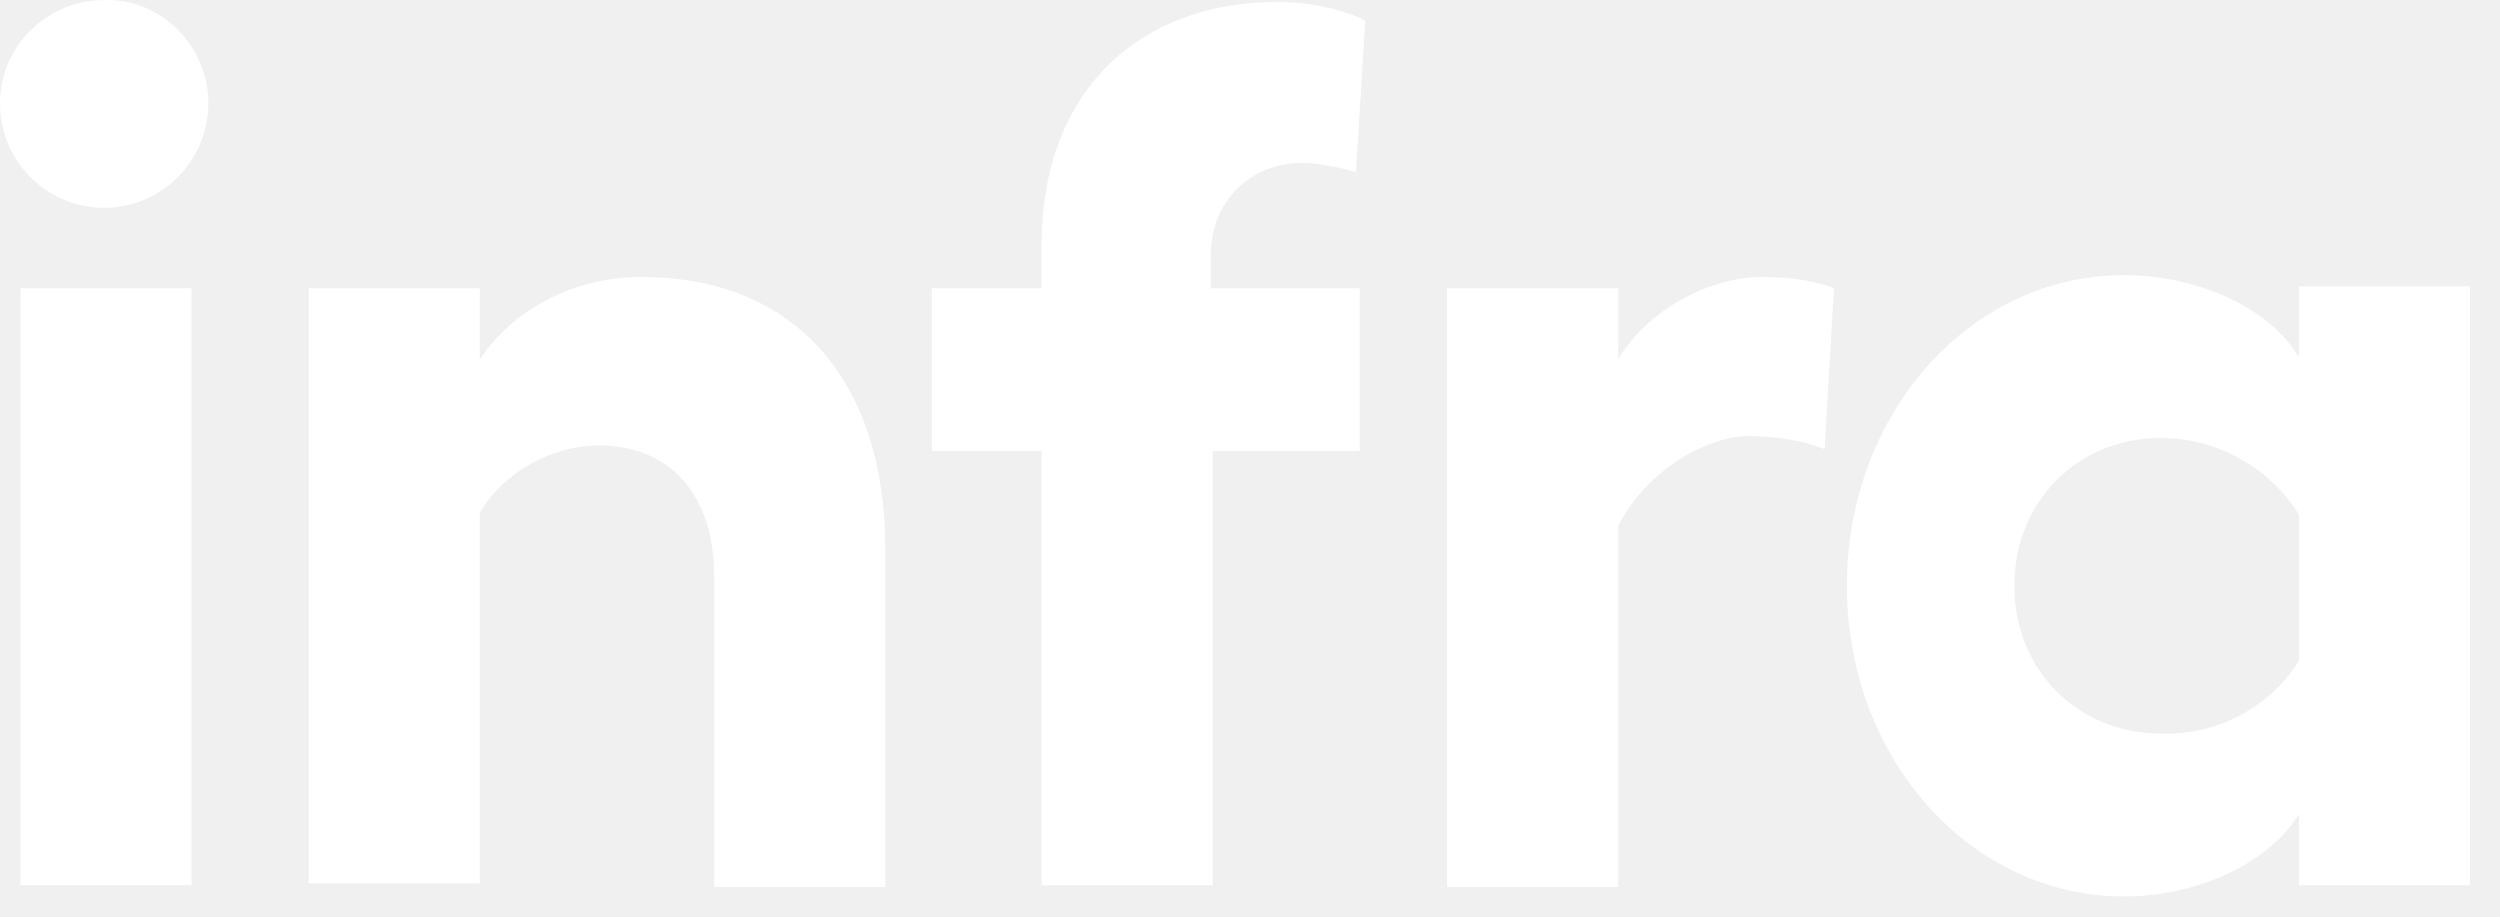
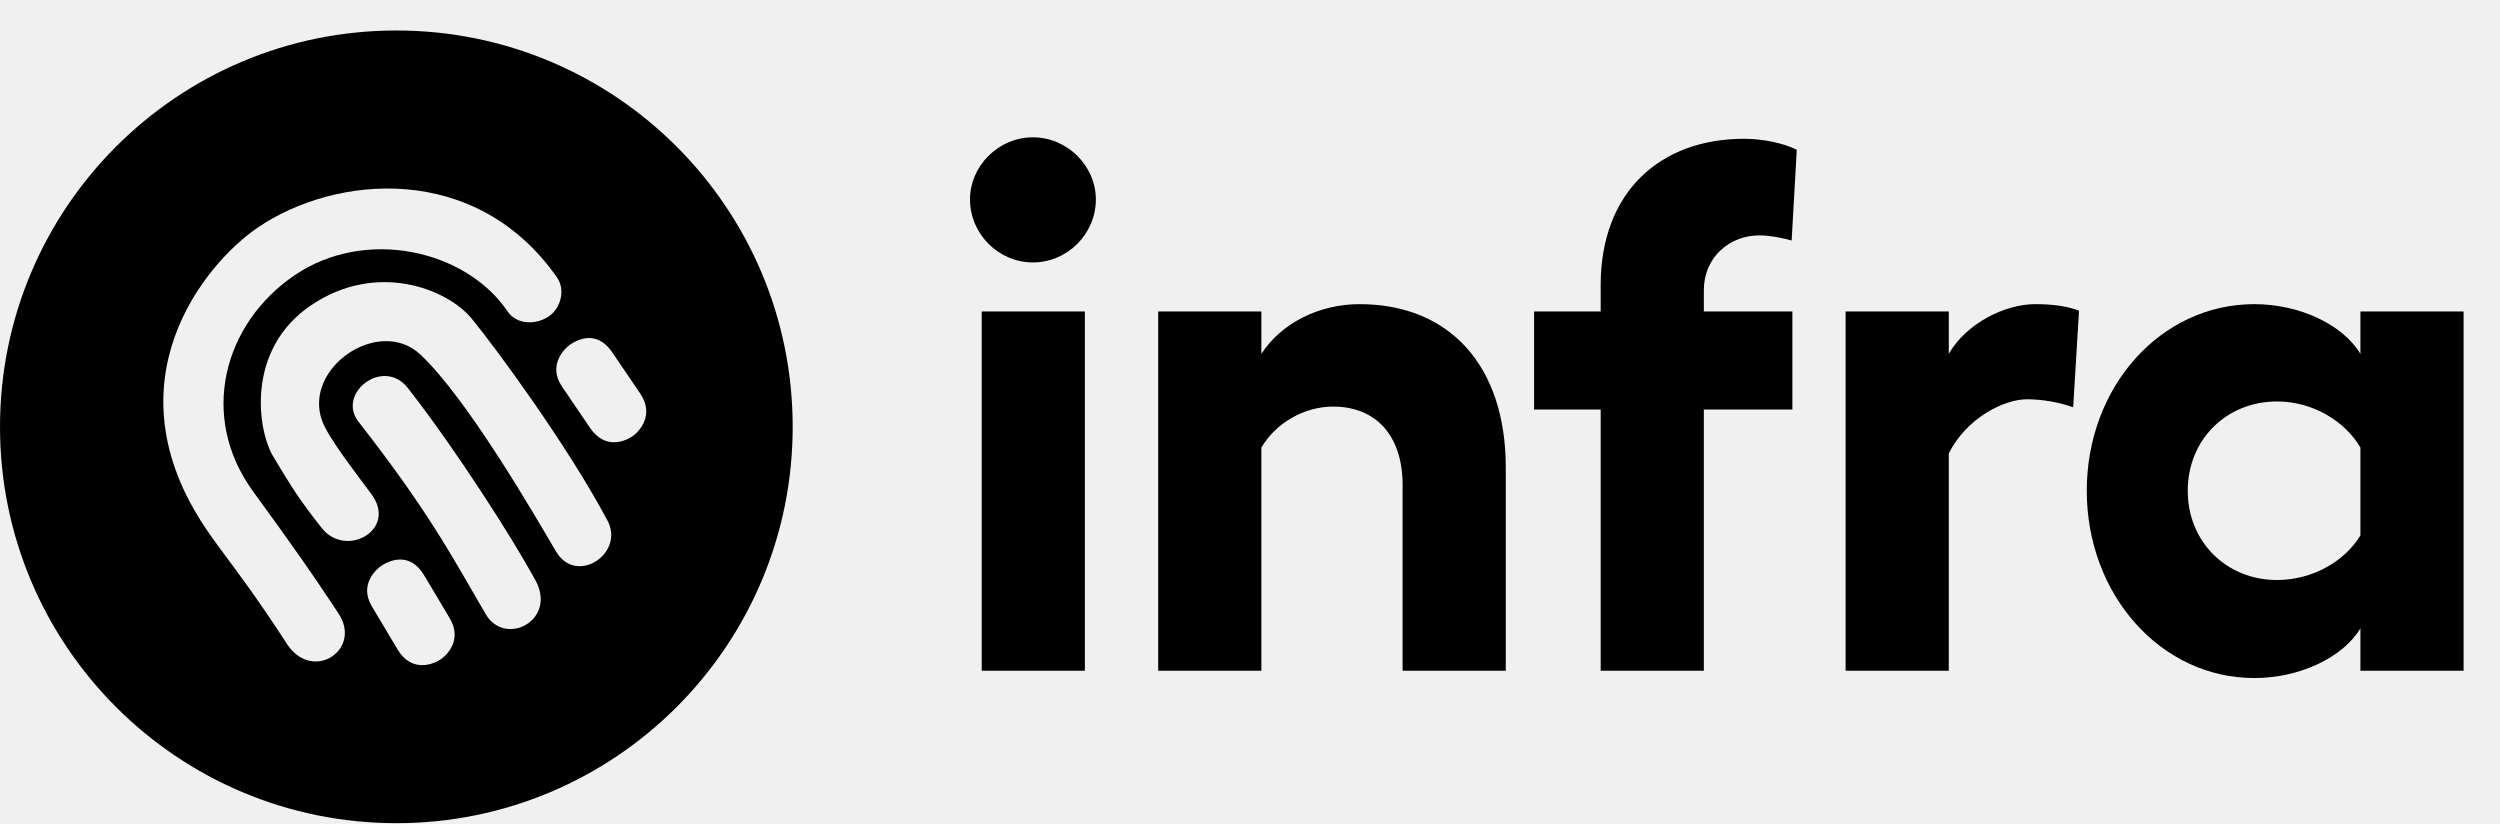
- <svg xmlns="http://www.w3.org/2000/svg" width="30" height="11" viewBox="0 0 30 11" fill="none">
-   <path d="M2.5 1.236C2.5 1.932 1.942 2.493 1.25 2.493C0.558 2.493 0 1.932 0 1.236C0 0.562 0.558 0.001 1.25 0.001C1.942 -0.022 2.5 0.562 2.5 1.236ZM2.299 3.459V10.622H0.246V3.459H2.299Z" fill="white" />
-   <path d="M10.623 6.58V10.644H8.57V6.917C8.57 5.929 8.034 5.345 7.186 5.345C6.628 5.345 6.048 5.659 5.758 6.153V10.6H3.704V3.459H5.758V4.312C6.159 3.706 6.896 3.324 7.7 3.324C9.53 3.324 10.623 4.559 10.623 6.58Z" fill="white" />
-   <path d="M14.552 3.459H16.316V5.412H14.552V10.622H12.499V5.412H11.182V3.459H12.499V2.942C12.499 1.078 13.682 0.023 15.334 0.023C15.713 0.023 16.115 0.113 16.383 0.247L16.271 2.066C16.137 2.021 15.825 1.954 15.624 1.954C15.021 1.954 14.53 2.403 14.53 3.054V3.459H14.552Z" fill="white" />
-   <path d="M22.007 3.459L21.895 5.39C21.628 5.278 21.271 5.233 20.98 5.233C20.512 5.233 19.775 5.614 19.418 6.311V10.644H17.365V3.459H19.418V4.312C19.775 3.706 20.534 3.324 21.137 3.324C21.494 3.324 21.784 3.369 22.007 3.459Z" fill="white" />
-   <path d="M29.64 3.459V10.622H27.587V9.769C27.23 10.353 26.381 10.757 25.489 10.757C23.636 10.757 22.163 9.095 22.163 7.029C22.163 4.963 23.636 3.302 25.489 3.302C26.381 3.302 27.252 3.706 27.587 4.29V3.436H29.64V3.459ZM27.587 7.928V6.176C27.274 5.66 26.649 5.255 25.935 5.255C24.931 5.255 24.172 6.019 24.172 7.029C24.172 8.04 24.931 8.803 25.935 8.803C26.649 8.826 27.274 8.444 27.587 7.928Z" fill="white" />
+ <svg xmlns="http://www.w3.org/2000/svg" width="82" height="27" viewBox="0 0 82 27">
+   <style>
+     path {
+       fill: black;
+     }
+     @media (prefers-color-scheme: dark) {
+       path {
+         fill: white;
+       }
+     }
+   </style>
+   <path fill-rule="evenodd" clip-rule="evenodd" d="M13 1C20.18 1 26 6.82 26 14C26 21.18 20.18 27 13 27C5.82 27 0 21.18 0 14C0 6.82 5.82 1 13 1ZM13.908 18.865C13.434 18.07 12.756 18.407 12.556 18.527C12.339 18.656 11.771 19.174 12.196 19.886C12.62 20.598 12.569 20.512 13.036 21.295C13.503 22.078 14.199 21.782 14.412 21.655C14.624 21.529 15.189 21.012 14.749 20.275C14.347 19.6 13.977 18.98 13.917 18.879L13.908 18.865ZM18.271 9.102C15.615 5.306 11.008 5.73 8.457 7.462C6.728 8.636 3.488 12.527 6.767 17.358C6.815 17.43 6.864 17.5 6.912 17.568L6.97 17.65C7.056 17.773 7.143 17.892 7.232 18.013L7.292 18.094C7.802 18.786 8.398 19.557 9.452 21.181C10.3 22.363 11.872 21.297 11.108 20.131C11.098 20.116 11.088 20.101 11.079 20.086L10.99 19.952C10.961 19.907 10.931 19.863 10.902 19.818L10.843 19.729C10.278 18.877 9.649 17.967 8.302 16.119C6.511 13.662 7.331 10.611 9.666 9.026C12.002 7.441 15.286 8.207 16.643 10.207C16.961 10.675 17.599 10.649 18.001 10.377C18.402 10.104 18.548 9.497 18.271 9.102ZM13.379 12.729C12.574 11.698 11.034 12.904 11.757 13.83C14.02 16.732 14.741 18.097 15.931 20.143C16.563 21.23 18.281 20.352 17.564 19.035C16.829 17.686 14.994 14.798 13.379 12.729ZM15.472 10.451C14.663 9.468 12.346 8.558 10.197 10.017C8.048 11.475 8.447 14.124 8.964 14.977C9.565 15.97 9.774 16.332 10.554 17.32C11.345 18.323 13.045 17.378 12.186 16.213C11.646 15.481 10.771 14.361 10.567 13.808C9.927 12.061 12.438 10.366 13.784 11.625C15.327 13.069 17.535 16.895 18.237 18.088C18.906 19.227 20.532 18.136 19.909 17.044C18.618 14.623 16.28 11.433 15.472 10.451ZM20.08 11.554C19.56 10.789 18.903 11.165 18.71 11.296C18.501 11.437 17.965 11.988 18.43 12.674C18.895 13.36 18.839 13.277 19.351 14.031C19.863 14.785 20.541 14.45 20.745 14.31C20.95 14.172 21.484 13.623 21.002 12.912C20.519 12.202 20.08 11.554 20.08 11.554Z" />
+   <path d="M32.2 10.216V22H35.584V10.216H32.2ZM31.816 6.544C31.816 7.672 32.752 8.608 33.88 8.608C35.008 8.608 35.944 7.672 35.944 6.544C35.944 5.44 35.008 4.504 33.88 4.504C32.752 4.504 31.816 5.44 31.816 6.544ZM41.373 10.216H37.989V22H41.373V14.68C41.853 13.864 42.789 13.336 43.725 13.336C45.117 13.336 46.005 14.272 46.005 15.904V22H49.389V15.328C49.389 12.016 47.565 9.976 44.589 9.976C43.269 9.976 42.021 10.6 41.373 11.608V10.216ZM52.502 9.352V10.216H50.318V13.432H52.502V22H55.886V13.432H58.79V10.216H55.886V9.52C55.886 8.44 56.726 7.72 57.71 7.72C58.046 7.72 58.526 7.816 58.766 7.888L58.934 4.912C58.502 4.696 57.83 4.552 57.206 4.552C54.446 4.552 52.502 6.304 52.502 9.352ZM60.536 22H63.92V14.872C64.496 13.72 65.72 13.096 66.488 13.096C66.968 13.096 67.544 13.192 68 13.36L68.192 10.192C67.832 10.048 67.352 9.976 66.752 9.976C65.768 9.976 64.496 10.6 63.92 11.608V10.216H60.536V22ZM80.806 10.216H77.422V11.608C76.846 10.648 75.43 9.976 73.942 9.976C70.87 9.976 68.446 12.688 68.446 16.096C68.446 19.504 70.87 22.24 73.942 22.24C75.43 22.24 76.846 21.568 77.422 20.608V22H80.806V10.216ZM71.758 16.096C71.758 14.416 73.03 13.168 74.686 13.168C75.862 13.168 76.918 13.816 77.422 14.68V17.56C76.918 18.4 75.862 19.024 74.686 19.024C73.03 19.024 71.758 17.776 71.758 16.096Z" />
</svg>
